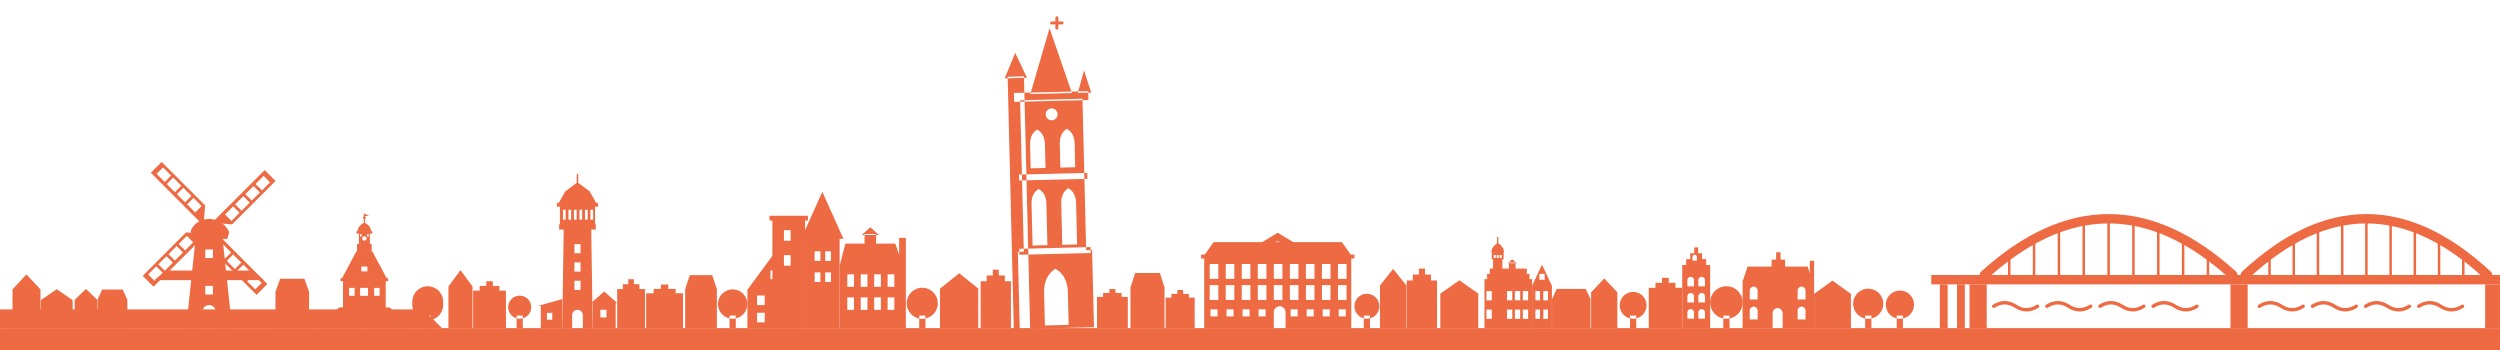
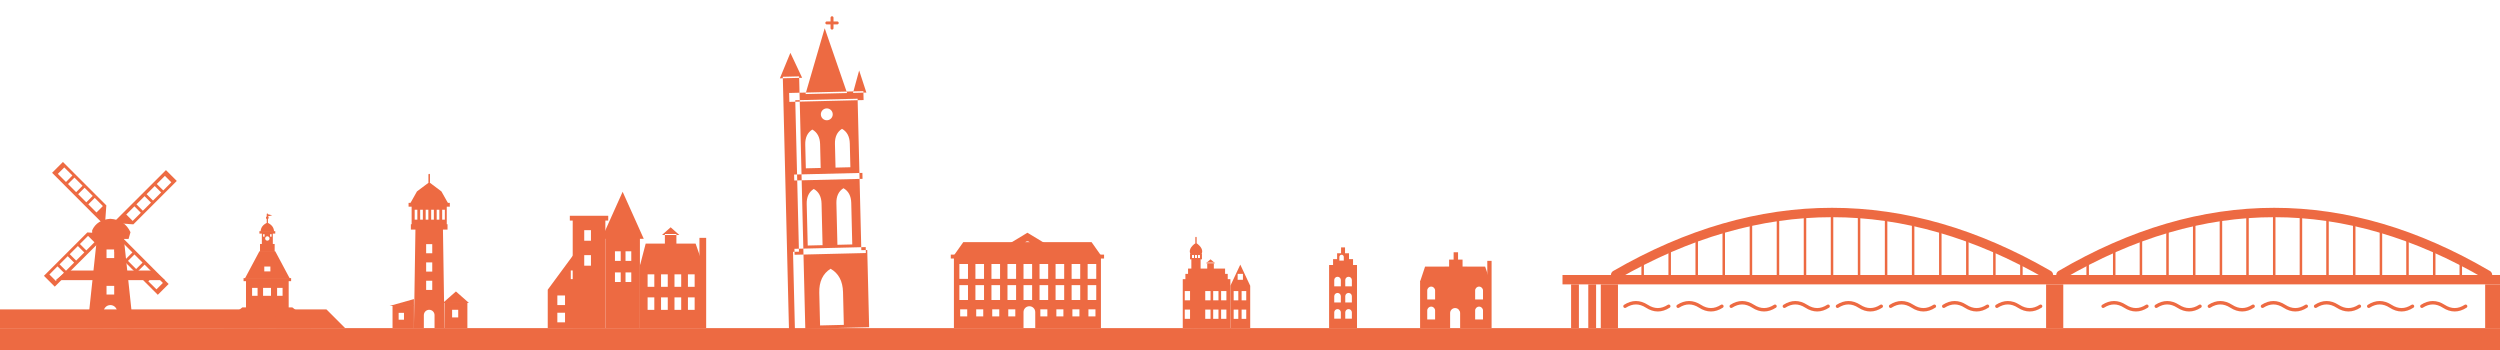
<svg xmlns="http://www.w3.org/2000/svg" viewBox="0 -4 1600 224" preserveAspectRatio="xMidYMax slice">
  <g fill="#ed6a42" stroke="#ed6a42" stroke-width="0" stroke-linecap="round" fill-rule="evenodd">
-     <path d="M8 206 L8 181.2 L16.9 171.6 L25.9 181.2 L25.9 206Z" />
-     <path d="M26.1 206 L26.1 188.1 L36.3 181.1 L46.5 188.1 L46.5 206Z" />
-     <path d="M47.8 206 L47.8 187.9 L55 180.9 L62.2 187.9 L62.2 206Z" />
-     <path d="M62.4 206 L62.4 187.8 L65.4 181.3 L78.5 181.3 L81.5 187.8 L81.5 206Z" />
-     <path d="M176.3 206 L176.3 182.7 L179.3 174.4 L194.8 174.4 L197.8 182.7 L197.8 206Z" />
-     <path d="M263.9 190.1a9.9 9.9 0 1 0 19.7 0a9.9 9.9 0 1 0 -19.7 0ZM271.8 198h4v8h-4Z" />
-     <path d="M287 206 L287 179.3 L294.7 168.9 L302.4 179.3 L302.4 206Z" />
-     <path d="M302.8 206 L302.8 185 L302.8 182 L307 182 L307 179 L311.2 179 L311.2 176 L315.4 176 L315.4 179 L319.6 179 L319.6 182 L323.8 182 L323.8 185 L323.8 206Z" />
-     <path d="M325.2 192.6a7.4 7.4 0 1 0 14.8 0a7.4 7.4 0 1 0 -14.8 0ZM330.6 198h4v8h-4Z" />
-     <path d="M395 206 L395 184.1 L395 181 L398.6 181 L398.6 177.9 L402.1 177.9 L402.1 174.7 L405.7 174.7 L405.7 177.9 L409.2 177.9 L409.2 181 L412.8 181 L412.8 184.1 L412.8 206Z" />
-     <path d="M413.5 206 L413.5 186.5 L413.5 183.7 L418.3 183.7 L418.3 180.9 L423 180.9 L423 178.1 L427.7 178.1 L427.7 180.9 L432.4 180.9 L432.4 183.7 L437.1 183.7 L437.1 186.5 L437.1 206Z" />
-     <path d="M438.5 206 L438.5 181 L441.5 172.1 L455.8 172.1 L458.8 181 L458.8 206Z" />
-     <path d="M459.5 190.6a9.4 9.4 0 1 0 18.8 0a9.4 9.4 0 1 0 -18.8 0ZM466.9 198h4v8h-4Z" />
-     <path d="M580.3 190.1a9.9 9.9 0 1 0 19.9 0a9.9 9.9 0 1 0 -19.9 0ZM588.3 198h4v8h-4Z" />
-     <path d="M601.6 206 L601.6 180.7 L613.9 170.9 L626.1 180.7 L626.1 206Z" />
-     <path d="M627.6 206 L627.6 179.8 L627.6 176 L631.5 176 L631.5 172.3 L635.4 172.3 L635.4 168.6 L639.2 168.6 L639.2 172.3 L643.1 172.3 L643.1 176 L647 176 L647 179.8 L647 206Z" />
-     <path d="M702.1 206 L702.1 188.5 L702.1 186 L706 186 L706 183.5 L710 183.5 L710 181 L713.9 181 L713.9 183.5 L717.8 183.5 L717.8 186 L721.8 186 L721.8 188.5 L721.8 206Z" />
-     <path d="M723.5 206 L723.5 180 L726.5 170.7 L742.3 170.7 L745.3 180 L745.3 206Z" />
-     <path d="M746 206 L746 188.9 L746 186.5 L749.7 186.5 L749.7 184.1 L753.5 184.1 L753.5 181.6 L757.2 181.6 L757.2 184.1 L760.9 184.1 L760.9 186.5 L764.6 186.5 L764.6 188.9 L764.6 206Z" />
-     <path d="M866.8 192a8 8 0 1 0 16 0a8 8 0 1 0 -16 0ZM872.8 198h4v8h-4Z" />
-     <path d="M883.2 206 L883.2 178.7 L891.6 168.1 L900.1 178.7 L900.1 206Z" />
-     <path d="M900.3 206 L900.3 179.3 L900.3 175.5 L904.2 175.5 L904.2 171.7 L908.1 171.7 L908.1 167.9 L912 167.9 L912 171.7 L915.8 171.7 L915.8 175.5 L919.7 175.5 L919.7 179.3 L919.7 206Z" />
-     <path d="M921.8 206 L921.8 183.9 L934 175.4 L946.1 183.9 L946.1 206Z" />
-     <path d="M993.3 206 L993.3 187.5 L996.3 180.9 L1014.9 180.9 L1017.9 187.5 L1017.9 206Z" />
-     <path d="M1018.3 206 L1018.3 183.1 L1026.7 174.2 L1035.1 183.1 L1035.1 206Z" />
-     <path d="M1036.6 191.4a8.6 8.6 0 1 0 17.2 0a8.6 8.6 0 1 0 -17.2 0ZM1043.2 198h4v8h-4Z" />
-     <path d="M1055.2 206 L1055.2 183.4 L1055.2 180.2 L1059.5 180.2 L1059.5 177 L1063.7 177 L1063.7 173.8 L1068 173.8 L1068 177 L1072.3 177 L1072.3 180.2 L1076.6 180.2 L1076.6 183.4 L1076.6 206Z" />
-     <path d="M1094.5 189.6a10.4 10.4 0 1 0 20.8 0a10.4 10.4 0 1 0 -20.8 0ZM1102.9 198h4v8h-4Z" />
-     <path d="M1161 206 L1161 184.1 L1172.8 175.6 L1184.6 184.1 L1184.6 206Z" />
-     <path d="M1186 190.4a9.6 9.6 0 1 0 19.3 0a9.6 9.6 0 1 0 -19.3 0ZM1193.7 198h4v8h-4Z" />
-     <path d="M1206.9 191a9 9 0 1 0 18.1 0a9 9 0 1 0 -18.1 0ZM1213.9 198h4v8h-4Z" />
-     <path d="M0 206 L0 194 L270.9 194 L282.9 206Z" />
-     <path d="M1236 172h364v6h-364Z" />
-     <path d="M1241.5 178h5v28h-5Z" />
-     <path d="M1252.5 178h5v28h-5Z" />
-     <path d="M1260.5 178h11v28h-11Z" />
-     <path d="M1427.5 178h11v28h-11Z" />
+     <path d="M0 206 L0 194 L208.9 194 L220.9 206Z" />
+     <path d="M1000 172h600v6h-600Z" />
+     <path d="M1005.5 178h5v28h-5Z" />
+     <path d="M1016.5 178h5v28h-5Z" />
+     <path d="M1024.5 178h11v28h-11Z" />
+     <path d="M1309.5 178h11v28h-11Z" />
    <path d="M1590.5 178h11v28h-11Z" />
    <path d="M0 206h1600v14h-1600Z" />
-     <g transform="translate(-210.9 79.6) scale(0.6134)">
+     <g transform="translate(-274.1 79.6) scale(0.6134)">
      <path d="M538 206 L586 206 L576 112 L548 112ZM555 206V189A7 7 0 0 1 569 189V206ZM558 124h8v9h-8ZM558 162h8v9h-8Z" />
      <path d="M505 156 L619 156 L607 146 L517 146Z" />
      <path d="M543 113L581 113L583 106Q577 93 562 92Q548 93 543 104Z" />
      <path d="M567.7 104.8 L622.8 160 L611.5 171.3 L566.2 126ZM576.5 118.6 L585 127.1 L578.3 133.8 L569.8 125.3ZM587.1 129.2 L595.6 137.7 L588.9 144.4 L580.4 135.9ZM597.7 139.8 L606.2 148.3 L599.5 155 L591 146.5ZM608.3 150.4 L616.8 158.9 L610.1 165.6 L601.6 157.2Z" />
      <path d="M559.2 107.7 L504 162.8 L492.7 151.5 L538 106.2ZM545.4 116.5 L536.9 125 L530.2 118.3 L538.7 109.8ZM534.8 127.1 L526.3 135.6 L519.6 128.9 L528.1 120.4ZM524.2 137.7 L515.7 146.2 L509 139.5 L517.5 131ZM513.6 148.3 L505.1 156.8 L498.4 150.1 L506.8 141.6Z" />
      <path d="M556.3 99.2 L501.2 44 L512.5 32.7 L557.8 78ZM547.5 85.4 L539 76.9 L545.7 70.2 L554.2 78.7ZM536.9 74.8 L528.4 66.3 L535.1 59.6 L543.6 68.1ZM526.3 64.2 L517.8 55.7 L524.5 49 L533 57.5ZM515.7 53.6 L507.2 45.1 L513.9 38.4 L522.4 46.8Z" />
      <path d="M564.8 96.3 L620 41.2 L631.3 52.5 L586 97.8ZM578.6 87.5 L587.1 79 L593.8 85.7 L585.3 94.2ZM589.2 76.9 L597.7 68.4 L604.4 75.1 L595.9 83.6ZM599.8 66.3 L608.3 57.8 L615 64.5 L606.5 73ZM610.4 55.7 L618.9 47.2 L625.6 53.9 L617.2 62.4Z" />
      <path d="M557.5 102a4.5 4.5 0 1 0 9 0a4.5 4.5 0 1 0 -9 0Z" />
    </g>
-     <g transform="translate(-84.9 125.6) scale(0.3903)">
+     <g transform="translate(-147 125.6) scale(0.3903)">
      <path d="M744 206 L744 196 L774 172 L856 172 L886 196 L886 206ZM800 206V193A15 15 0 0 1 830 193V206Z" />
      <path d="M780 128h70v45h-70ZM790 140h9v13h-9ZM808 140h13v13h-13ZM831 140h9v13h-9Z" />
      <path d="M776 124h78v5h-78Z" />
      <path d="M778 125 L852 125 L828 80 L802 80ZM810 104h10v9h-10Z" />
      <path d="M808 105 L822 105 L815 98Z" />
      <path d="M803 68h24v13h-24Z" />
      <path d="M806 50h18v19h-18ZM811.4 59a3.6 3.6 0 1 0 7.2 0a3.6 3.6 0 1 0 -7.2 0ZM808 52h2.5v4h-2.5ZM819.5 52h2.5v4h-2.5Z" />
      <path d="M802 47h26v4h-26Z" />
      <path d="M804 48Q804 38 815 33Q826 38 826 48Z" />
      <path d="M812.8 25a2.2 2.2 0 1 0 4.4 0a2.2 2.2 0 1 0 -4.4 0ZM815 19 L823 21 L815 23Z" />
      <path d="M815 33V19" fill="none" stroke-width="2" />
    </g>
-     <g transform="translate(37.2 105.3) scale(0.4888)">
+     <g transform="translate(-57.7 105.3) scale(0.4888)">
      <path d="M660 206 L700 206 L698 76 L662 76ZM673 206V189A7 7 0 0 1 687 189V206ZM676 96h8v12h-8ZM676 120h8v12h-8ZM676 144h8v12h-8Z" />
      <path d="M656 70h48v7h-48Z" />
      <path d="M657 46h46v25h-46ZM661 51h3.5v13h-3.5ZM668.2 51h3.5v13h-3.5ZM675.4 51h3.5v13h-3.5ZM682.6 51h3.5v13h-3.5ZM689.8 51h3.5v13h-3.5ZM697 51h3.5v13h-3.5Z" />
      <path d="M653 42h54v5h-54Z" />
      <path d="M655 43 L705 43 L696 27 L680 15 L664 27Z" />
      <path d="M667 37 L673 37 L670 30ZM687 37 L693 37 L690 30Z" />
      <path d="M632 176h28v30h-28ZM640 186h7v9h-7Z" />
      <path d="M628 177 L660 177 L660 168Z" />
      <path d="M700 172h30v34h-30ZM710 182h8v10h-8Z" />
      <path d="M698 173 L732 173 L715 158Z" />
      <path d="M680 15V5" fill="none" stroke-width="2" />
    </g>
-     <g transform="translate(276.8 79.4) scale(0.6145)">
+     <g transform="translate(149 79.4) scale(0.6145)">
      <path d="M354 92h34v114h-34ZM366 104h7v11h-7ZM366 130h7v11h-7ZM366 156h7v11h-7Z" />
      <path d="M351 89h40v5h-40Z" />
      <path d="M388 112h36v94h-36ZM398 126h6v10h-6ZM409 126h6v10h-6ZM398 148h6v10h-6ZM409 148h6v10h-6Z" />
      <path d="M384 113 L428 113 L406 64Z" />
      <path d="M328 206 L328 166 L356 128 L384 166 L384 206ZM338 172h8v10h-8ZM364 172h8v10h-8ZM338 190h8v10h-8ZM364 190h8v10h-8ZM352 146h8v9h-8Z" />
      <path d="M424 140h66v66h-66ZM432 150h7v13h-7ZM446 150h7v13h-7ZM460 150h7v13h-7ZM474 150h7v13h-7ZM432 174h7v13h-7ZM446 174h7v13h-7ZM460 174h7v13h-7ZM474 174h7v13h-7Z" />
      <path d="M424 141 L490 141 L482 118 L430 118Z" />
      <path d="M450 108h12v12h-12ZM447 109 L465 109 L456 101Z" />
      <path d="M486 112h7v94h-7Z" />
    </g>
-     <g transform="translate(399.8 10.2) scale(0.9505)">
+     <g transform="translate(255.9 10.2) scale(0.9505)">
      <g transform="rotate(-1.4 291 206)">
        <path d="M270 52h42v154h-42ZM283 204V182Q283 170.8 291 166Q299 170.8 299 182V204ZM276 150V122Q276 115 281 112Q286 115 286 122V150ZM296 150V122Q296 115 301 112Q306 115 306 122V150ZM276 98V82Q276 75 281 72Q286 75 286 82V98ZM296 98V82Q296 75 301 72Q306 75 306 82V98ZM287 62a4 4 0 1 0 8 0a4 4 0 1 0 -8 0ZM266 154h4v52h-4ZM312 154h4v52h-4ZM267 152h48v4h-48ZM268 102h46v4h-46ZM266 47h50v6h-50ZM262 36h11v170h-11ZM260 37 L275 37 L267.5 20ZM309 48 L318 48 L313.5 33ZM277 48 L305 48 L291 4Z" />
      </g>
      <path d="M291 4V-3M287.5 0.5H294.5" fill="none" stroke-width="2" />
    </g>
-     <g transform="translate(764.7 102.9) scale(0.5005)">
+     <g transform="translate(604.5 102.9) scale(0.5005)">
      <path d="M12 116h188v90h-188ZM19 124h11v19h-11ZM39.5 124h11v19h-11ZM60 124h11v19h-11ZM80.5 124h11v19h-11ZM101 124h11v19h-11ZM121.5 124h11v19h-11ZM142 124h11v19h-11ZM162.5 124h11v19h-11ZM183 124h11v19h-11ZM19 151h11v19h-11ZM39.5 151h11v19h-11ZM60 151h11v19h-11ZM80.5 151h11v19h-11ZM101 151h11v19h-11ZM121.5 151h11v19h-11ZM142 151h11v19h-11ZM162.5 151h11v19h-11ZM183 151h11v19h-11ZM20 182h9v9h-9ZM40.5 182h9v9h-9ZM61 182h9v9h-9ZM81.5 182h9v9h-9ZM122.5 182h9v9h-9ZM143 182h9v9h-9ZM163.5 182h9v9h-9ZM184 182h9v9h-9ZM101 206V185.5A7.5 7.5 0 0 1 116 185.5V206Z" />
      <path d="M8 112h196v5h-196Z" />
      <path d="M12 113 L200 113 L188 96 L24 96Z" />
      <path d="M74 106h64v8h-64Z" />
      <path d="M68 107 L144 107 L106 84ZM102 99a4 4 0 1 0 8 0a4 4 0 1 0 -8 0Z" />
    </g>
-     <g transform="translate(507.4 118.8) scale(0.4232)">
+     <g transform="translate(314.3 118.8) scale(0.4232)">
      <path d="M1046 206 L1046 132 L1050 132 L1050 124 L1054 124 L1054 116 L1110 116 L1110 124 L1114 124 L1114 132 L1118 132 L1118 206ZM1049 150h8v14h-8ZM1049 178h8v14h-8ZM1080 150h8v14h-8ZM1092 150h8v14h-8ZM1104 150h8v14h-8ZM1080 178h8v14h-8ZM1092 178h8v14h-8ZM1104 178h8v14h-8Z" />
      <path d="M1083 107h10v10h-10ZM1081 108 L1095 108 L1088 102Z" />
      <path d="M1118 206 L1118 142 L1133 110 L1148 142 L1148 206ZM1123 150h7v14h-7ZM1135 150h7v14h-7ZM1123 178h7v14h-7ZM1135 178h7v14h-7ZM1129 124h8v9h-8Z" />
      <path d="M1059 100h14v106h-14ZM1062 156h6v10h-6ZM1062 120h6v9h-6ZM1062 186h7v20h-7Z" />
      <path d="M1057 94h18v8h-18ZM1060 95.5h3v5h-3ZM1064.5 95.5h3v5h-3ZM1069 95.5h3v5h-3Z" />
      <path d="M1058 95Q1053 86 1066 77Q1079 86 1074 95Z" />
      <path d="M1066 77V69" fill="none" stroke-width="2" />
    </g>
-     <g transform="translate(603.7 109.2) scale(0.4701)">
+     <g transform="translate(377.7 109.2) scale(0.4701)">
      <path d="M1006 206 L1006 128 L1006 120 L1011.4 120 L1011.4 112 L1016.9 112 L1016.9 104 L1022.3 104 L1022.3 96 L1027.7 96 L1027.7 104 L1033.1 104 L1033.1 112 L1038.6 112 L1038.6 120 L1044 120 L1044 128 L1044 206ZM1013 149V140.5A4.5 4.5 0 0 1 1022 140.5V149ZM1028 149V140.5A4.5 4.5 0 0 1 1037 140.5V149ZM1013 171V162.5A4.5 4.5 0 0 1 1022 162.5V171ZM1028 171V162.5A4.5 4.5 0 0 1 1037 162.5V171ZM1013 193V184.5A4.5 4.5 0 0 1 1022 184.5V193ZM1028 193V184.5A4.5 4.5 0 0 1 1037 184.5V193ZM1020 114V109A3 3 0 0 1 1026 109V114Z" />
    </g>
-     <g transform="translate(702.5 111.7) scale(0.4576)">
+     <g transform="translate(496.1 111.7) scale(0.4576)">
      <path d="M902 140h98v66h-98ZM912 166V153.5A5.5 5.5 0 0 1 923 153.5V166ZM912 166V153.5A5.5 5.5 0 0 1 923 153.5V166ZM912 166V153.5A5.5 5.5 0 0 1 923 153.5V166ZM912 166V153.5A5.5 5.5 0 0 1 923 153.5V166ZM912 166V153.5A5.5 5.5 0 0 1 923 153.5V166ZM912 194V181.5A5.5 5.5 0 0 1 923 181.5V194ZM979 166V153.5A5.5 5.5 0 0 1 990 153.5V166ZM979 194V181.5A5.5 5.5 0 0 1 990 181.5V194ZM944 206V185A7 7 0 0 1 958 185V206ZM947 164V156A4 4 0 0 1 955 156V164Z" />
      <path d="M902 141 L1000 141 L993 120 L909 120Z" />
      <path d="M930 141 L930 130.8 L936.3 130.8 L936.3 120.5 L942.6 120.5 L942.6 110.2 L948.9 110.2 L948.9 100 L955.1 100 L955.1 110.2 L961.4 110.2 L961.4 120.5 L967.7 120.5 L967.7 130.8 L974 130.8 L974 141 L974 206Z" />
      <path d="M946 112h8v11h-8Z" />
      <path d="M996 112h6v94h-6Z" />
    </g>
-     <path d="M1270 172Q1349.5 100 1429 172" fill="none" stroke-width="6" />
-     <path d="M1285.9 172V159M1301.8 172V149M1317.7 172V141.8M1333.6 172V137.4M1349.5 172V136M1365.4 172V137.4M1381.3 172V141.8M1397.2 172V149M1413.1 172V159" fill="none" stroke-width="1.6" />
-     <path d="M1437 172Q1514.5 100 1592 172" fill="none" stroke-width="6" />
-     <path d="M1452.5 172V159M1468 172V149M1483.5 172V141.8M1499 172V137.4M1514.5 172V136M1530 172V137.4M1545.5 172V141.8M1561 172V149M1576.5 172V159" fill="none" stroke-width="1.6" />
-     <path d="M1276 192q7 -4.5 14 0t14 0M1310 192q7 -4.5 14 0t14 0M1344 192q7 -4.5 14 0t14 0M1378 192q7 -4.5 14 0t14 0M1446 192q7 -4.5 14 0t14 0M1480 192q7 -4.5 14 0t14 0M1514 192q7 -4.5 14 0t14 0M1548 192q7 -4.5 14 0t14 0" fill="none" stroke-width="2.2" />
+     <path d="M1034 172Q1172.5 92 1311 172" fill="none" stroke-width="6" />
+     <path d="M1051.3 172V162.6M1068.6 172V154.5M1085.9 172V147.6M1103.2 172V142M1120.6 172V137.6M1137.9 172V134.5M1155.2 172V132.6M1172.5 172V132M1189.8 172V132.6M1207.1 172V134.5M1224.4 172V137.6M1241.8 172V142M1259.1 172V147.6M1276.4 172V154.5M1293.7 172V162.6" fill="none" stroke-width="1.6" />
+     <path d="M1319 172Q1455.5 92 1592 172" fill="none" stroke-width="6" />
+     <path d="M1336.1 172V162.6M1353.1 172V154.5M1370.2 172V147.6M1387.2 172V142M1404.3 172V137.6M1421.4 172V134.5M1438.4 172V132.6M1455.5 172V132M1472.6 172V132.6M1489.6 172V134.5M1506.7 172V137.6M1523.8 172V142M1540.8 172V147.6M1557.9 172V154.5M1574.9 172V162.6" fill="none" stroke-width="1.6" />
+     <path d="M1040 192q7 -4.5 14 0t14 0M1074 192q7 -4.5 14 0t14 0M1108 192q7 -4.5 14 0t14 0M1142 192q7 -4.5 14 0t14 0M1176 192q7 -4.5 14 0t14 0M1210 192q7 -4.5 14 0t14 0M1244 192q7 -4.5 14 0t14 0M1278 192q7 -4.5 14 0t14 0M1346 192q7 -4.5 14 0t14 0M1380 192q7 -4.5 14 0t14 0M1414 192q7 -4.5 14 0t14 0M1448 192q7 -4.5 14 0t14 0M1482 192q7 -4.5 14 0t14 0M1516 192q7 -4.5 14 0t14 0M1550 192q7 -4.5 14 0t14 0" fill="none" stroke-width="2.2" />
  </g>
</svg>
